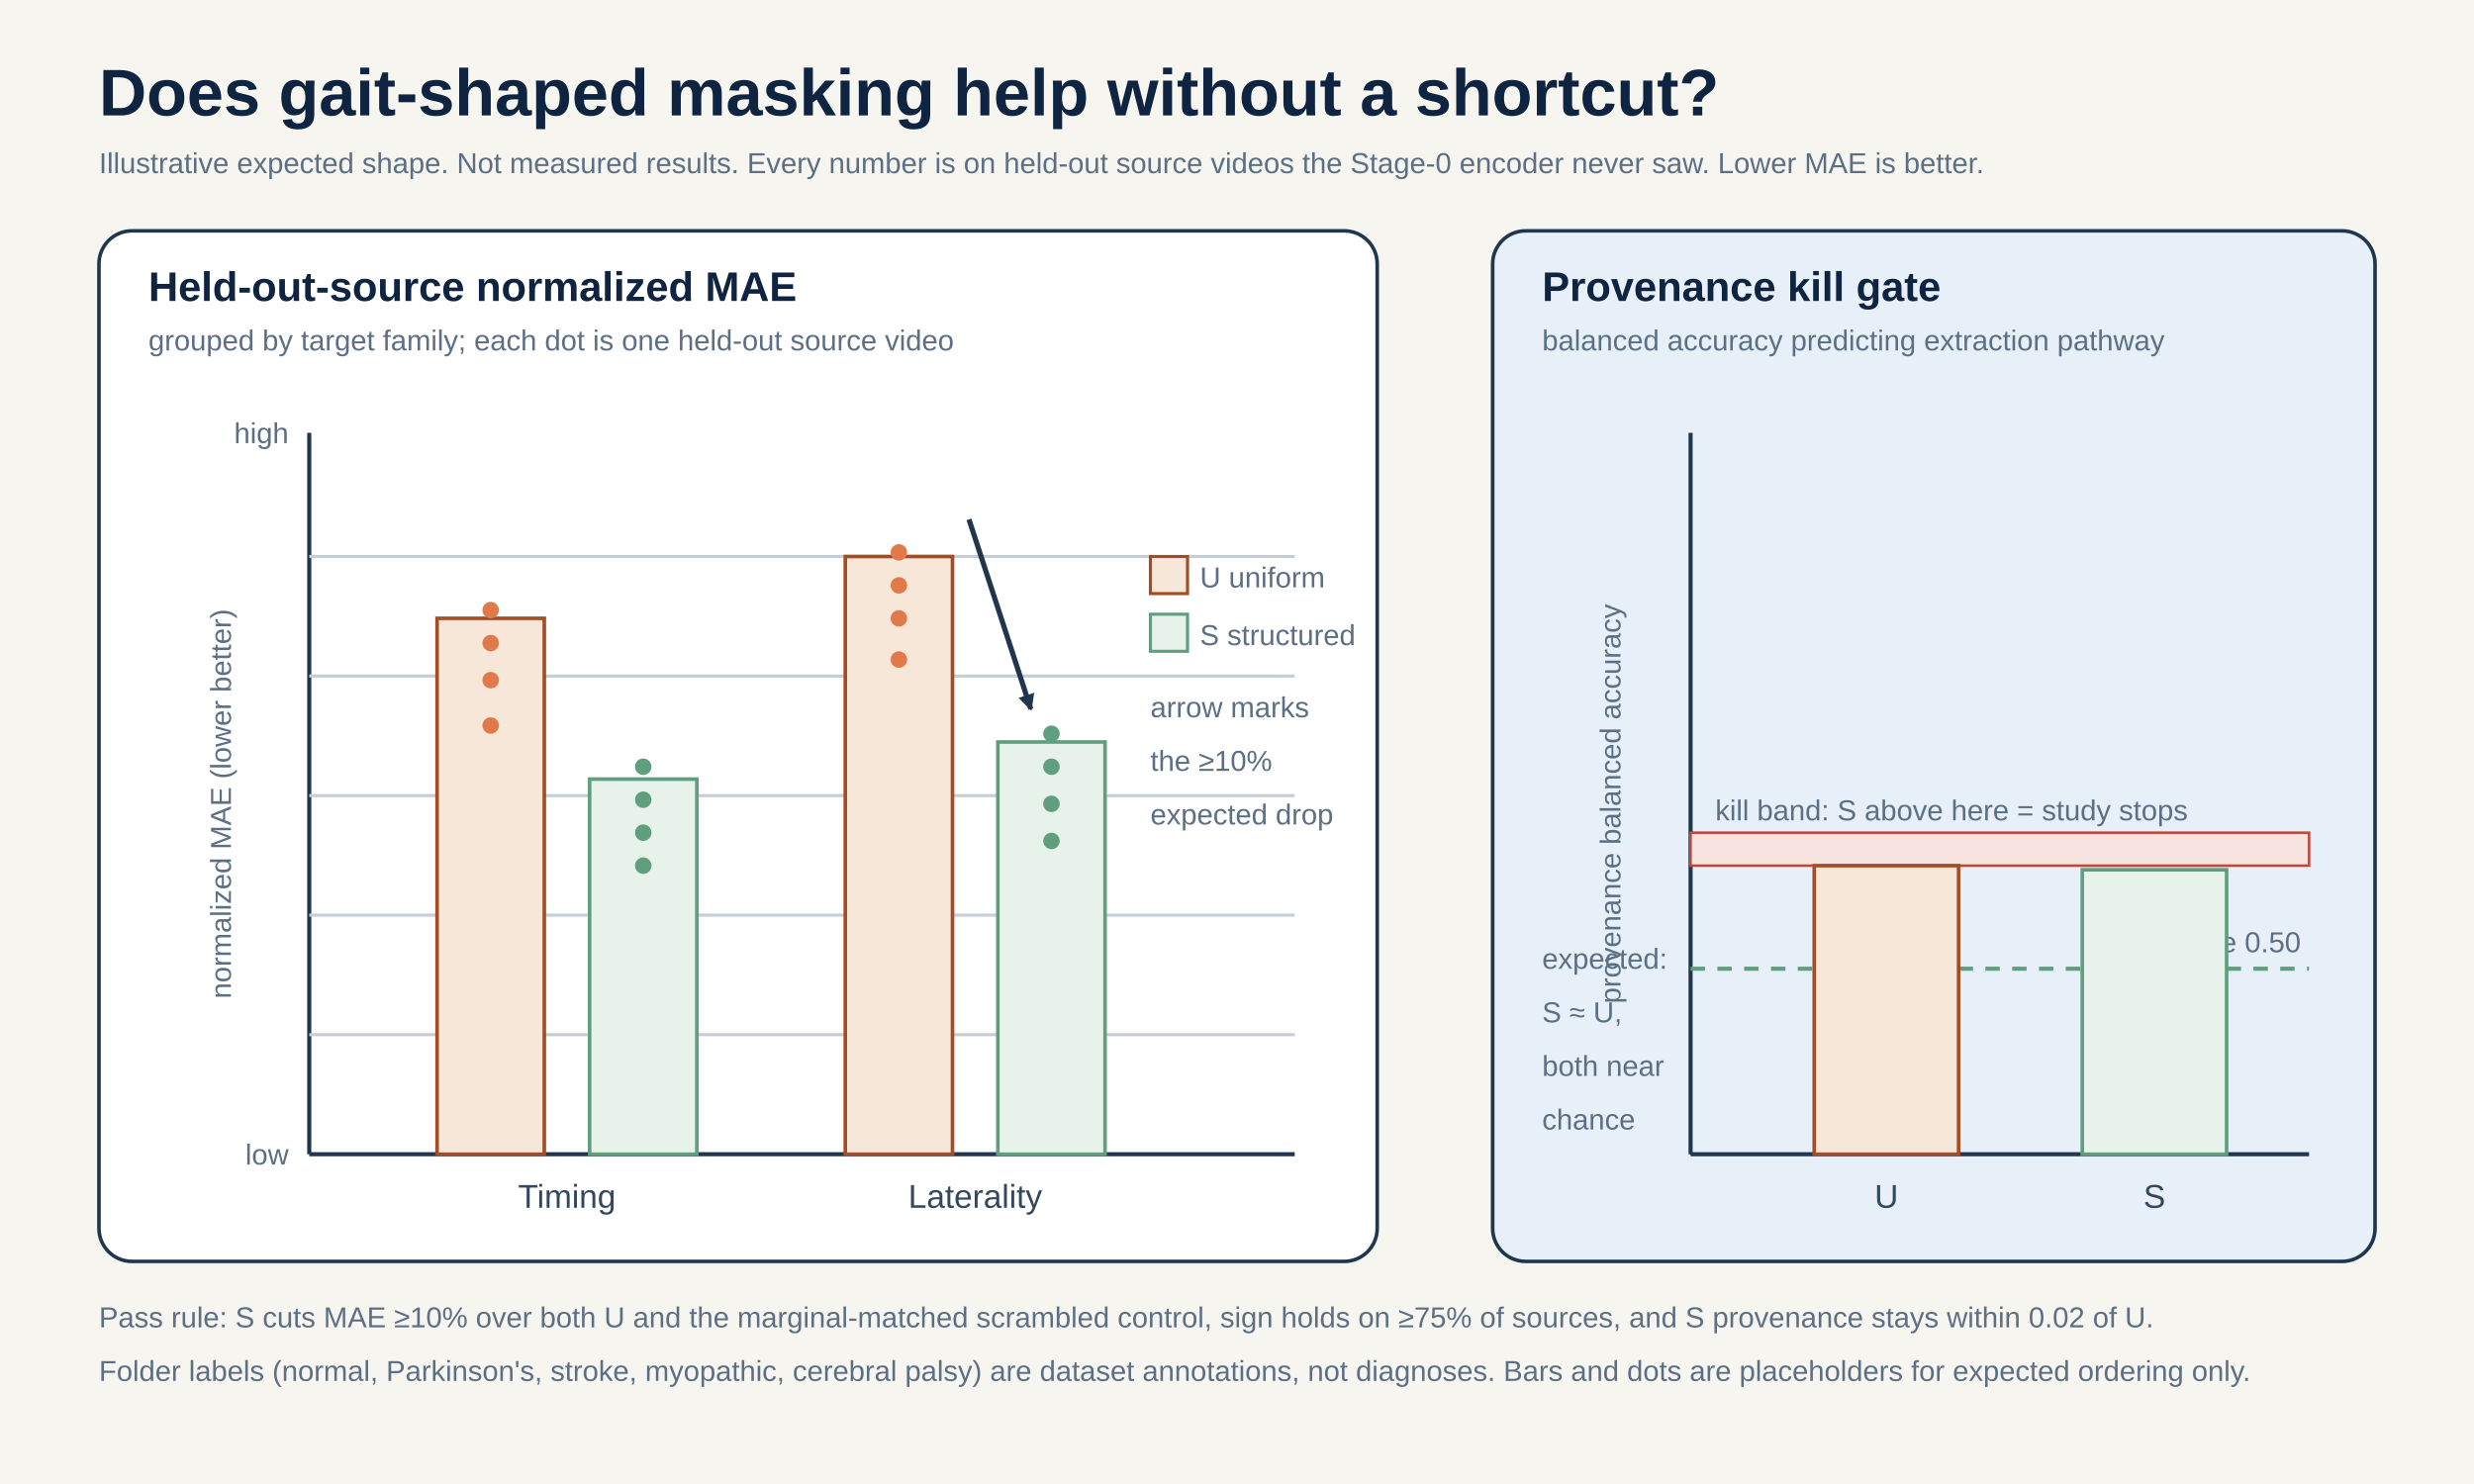
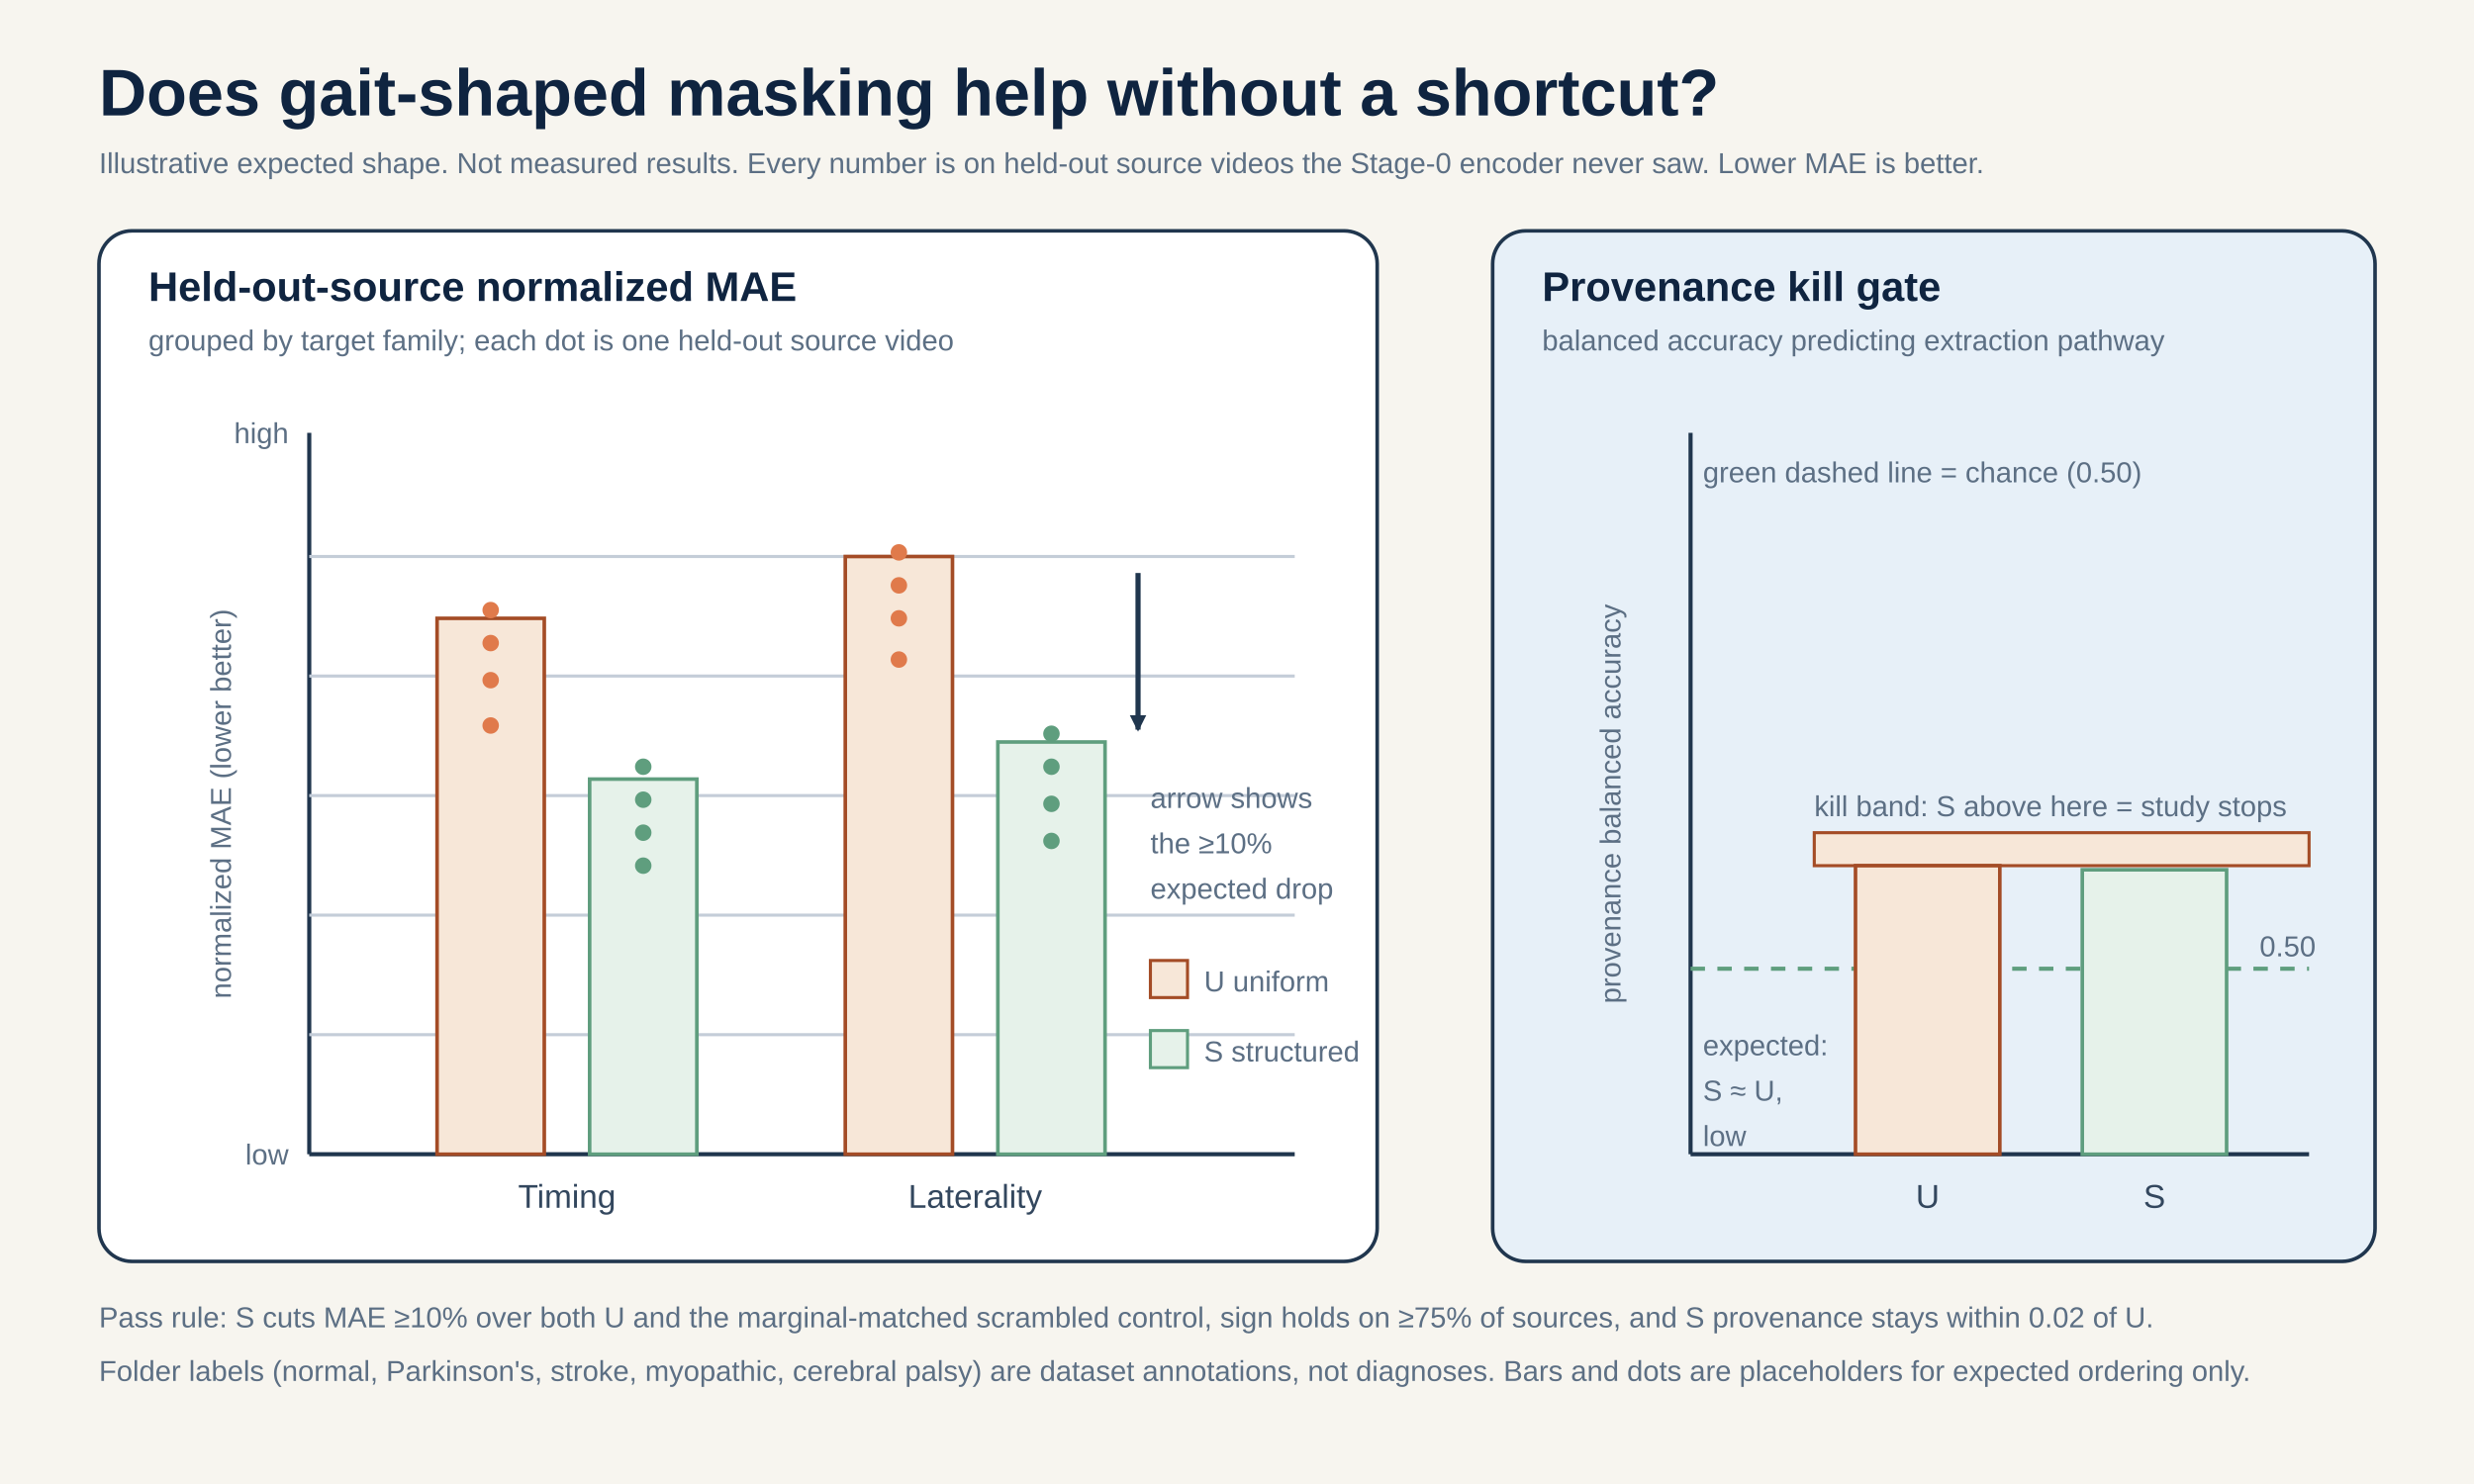
<svg xmlns="http://www.w3.org/2000/svg" viewBox="0 0 1200 720" role="img" aria-labelledby="title desc">
  <defs>
    <marker id="arrow" markerWidth="8" markerHeight="8" refX="7" refY="4" orient="auto" markerUnits="userSpaceOnUse">
      <path d="M0,0 L8,4 L0,8 z" fill="#20364e" />
    </marker>
  </defs>
  <style>
    text { font-family: Arial, Helvetica, sans-serif; fill: #20364e; }
    .h { font-size: 32px; font-weight: 700; fill: #0f2440; }
    .t { font-size: 20px; font-weight: 700; fill: #0f2440; }
    .b { font-size: 16px; fill: #33475e; }
    .s { font-size: 14px; fill: #5c6f84; }
    .w { font-size: 16px; font-weight: 700; fill: #ffffff; }
    .axis { stroke: #20364e; stroke-width: 2; }
    .grid { stroke: #c4cdd8; stroke-width: 1.5; }
  </style>
  <rect width="1200" height="720" fill="#f7f5ef" />
  <text x="48" y="56" class="h" text-anchor="start">Does gait-shaped masking help without a shortcut?</text>
  <text x="48" y="84" class="s" text-anchor="start">Illustrative expected shape. Not measured results. Every number is on held-out source videos the Stage-0 encoder never saw. Lower MAE is better.</text>
  <rect x="48" y="112" width="620" height="500" rx="16" fill="#ffffff" stroke="#20364e" stroke-width="1.75" />
  <text x="72" y="146" class="t" text-anchor="start">Held-out-source normalized MAE</text>
  <text x="72" y="170" class="s" text-anchor="start">grouped by target family; each dot is one held-out source video</text>
  <line x1="150" y1="210" x2="150" y2="560" class="axis" />
  <line x1="150" y1="560" x2="628" y2="560" class="axis" />
  <line x1="150" y1="502" x2="628" y2="502" class="grid" />
  <line x1="150" y1="444" x2="628" y2="444" class="grid" />
  <line x1="150" y1="386" x2="628" y2="386" class="grid" />
  <line x1="150" y1="328" x2="628" y2="328" class="grid" />
  <line x1="150" y1="270" x2="628" y2="270" class="grid" />
  <text x="112" y="390" class="s" text-anchor="middle" transform="rotate(-90 112 390)">normalized MAE (lower better)</text>
  <text x="140" y="565" class="s" text-anchor="end">low</text>
  <text x="140" y="215" class="s" text-anchor="end">high</text>
  <rect x="212" y="300" width="52" height="260" fill="#f7e7d8" stroke="#a44c26" stroke-width="1.75" />
  <rect x="286" y="378" width="52" height="182" fill="#e6f2ea" stroke="#5f9e7e" stroke-width="1.75" />
  <text x="275" y="586" class="b" text-anchor="middle">Timing</text>
  <circle cx="238" cy="312" r="4" fill="#e07a4b" />
  <circle cx="238" cy="296" r="4" fill="#e07a4b" />
  <circle cx="238" cy="330" r="4" fill="#e07a4b" />
  <circle cx="238" cy="352" r="4" fill="#e07a4b" />
  <circle cx="312" cy="388" r="4" fill="#5f9e7e" />
  <circle cx="312" cy="372" r="4" fill="#5f9e7e" />
  <circle cx="312" cy="404" r="4" fill="#5f9e7e" />
  <circle cx="312" cy="420" r="4" fill="#5f9e7e" />
  <rect x="410" y="270" width="52" height="290" fill="#f7e7d8" stroke="#a44c26" stroke-width="1.75" />
  <rect x="484" y="360" width="52" height="200" fill="#e6f2ea" stroke="#5f9e7e" stroke-width="1.75" />
  <text x="473" y="586" class="b" text-anchor="middle">Laterality</text>
  <circle cx="436" cy="284" r="4" fill="#e07a4b" />
  <circle cx="436" cy="268" r="4" fill="#e07a4b" />
  <circle cx="436" cy="300" r="4" fill="#e07a4b" />
  <circle cx="436" cy="320" r="4" fill="#e07a4b" />
  <circle cx="510" cy="372" r="4" fill="#5f9e7e" />
  <circle cx="510" cy="356" r="4" fill="#5f9e7e" />
  <circle cx="510" cy="390" r="4" fill="#5f9e7e" />
  <circle cx="510" cy="408" r="4" fill="#5f9e7e" />
-   <rect x="558" y="270" width="18" height="18" fill="#f7e7d8" stroke="#a44c26" stroke-width="1.5" />
-   <text x="582" y="285" class="s" text-anchor="start">U uniform</text>
-   <rect x="558" y="298" width="18" height="18" fill="#e6f2ea" stroke="#5f9e7e" stroke-width="1.5" />
-   <text x="582" y="313" class="s" text-anchor="start">S structured</text>
-   <text x="558" y="348" class="s" text-anchor="start">arrow marks</text>
-   <text x="558" y="374" class="s" text-anchor="start">the ≥10%</text>
-   <text x="558" y="400" class="s" text-anchor="start">expected drop</text>
-   <path d="M470,252 L500,344" stroke="#20364e" stroke-width="2.5" fill="none" marker-end="url(#arrow)" />
+   <rect x="558" y="466" width="18" height="18" fill="#f7e7d8" stroke="#a44c26" stroke-width="1.5" />
+   <text x="584" y="481" class="s" text-anchor="start">U uniform</text>
+   <rect x="558" y="500" width="18" height="18" fill="#e6f2ea" stroke="#5f9e7e" stroke-width="1.5" />
+   <text x="584" y="515" class="s" text-anchor="start">S structured</text>
+   <text x="558" y="392" class="s" text-anchor="start">arrow shows</text>
+   <text x="558" y="414" class="s" text-anchor="start">the ≥10%</text>
+   <text x="558" y="436" class="s" text-anchor="start">expected drop</text>
+   <path d="M552,278 L552,354" stroke="#20364e" stroke-width="2.5" fill="none" marker-end="url(#arrow)" />
  <rect x="724" y="112" width="428" height="500" rx="16" fill="#e7f0f8" stroke="#20364e" stroke-width="1.75" />
  <text x="748" y="146" class="t" text-anchor="start">Provenance kill gate</text>
  <text x="748" y="170" class="s" text-anchor="start">balanced accuracy predicting extraction pathway</text>
  <line x1="820" y1="210" x2="820" y2="560" class="axis" />
  <line x1="820" y1="560" x2="1120" y2="560" class="axis" />
  <text x="786" y="390" class="s" text-anchor="middle" transform="rotate(-90 786 390)">provenance balanced accuracy</text>
  <line x1="820" y1="470" x2="1120" y2="470" stroke="#5f9e7e" stroke-dasharray="7 6" stroke-width="2" />
-   <text x="1116" y="462" class="s" text-anchor="end">chance 0.50</text>
-   <rect x="820" y="404" width="300" height="16" fill="#f6e2df" stroke="#c0483a" stroke-width="1.25" />
-   <text x="832" y="398" class="s" text-anchor="start">kill band: S above here = study stops</text>
-   <rect x="880" y="420" width="70" height="140" fill="#f7e7d8" stroke="#a44c26" stroke-width="1.75" />
-   <text x="915" y="586" class="b" text-anchor="middle">U</text>
+   <text x="826" y="234" class="s" text-anchor="start">green dashed line = chance (0.50)</text>
+   <text x="826" y="512" class="s" text-anchor="start">expected:</text>
+   <text x="826" y="534" class="s" text-anchor="start">S ≈ U,</text>
+   <text x="826" y="556" class="s" text-anchor="start">low</text>
+   <rect x="880" y="404" width="240" height="16" fill="#f7e7d8" stroke="#a44c26" stroke-width="1.5" />
+   <text x="880" y="396" class="s" text-anchor="start">kill band: S above here = study stops</text>
+   <rect x="900" y="420" width="70" height="140" fill="#f7e7d8" stroke="#a44c26" stroke-width="1.75" />
+   <text x="935" y="586" class="b" text-anchor="middle">U</text>
  <rect x="1010" y="422" width="70" height="138" fill="#e6f2ea" stroke="#5f9e7e" stroke-width="1.75" />
  <text x="1045" y="586" class="b" text-anchor="middle">S</text>
-   <text x="748" y="470" class="s" text-anchor="start">expected:</text>
-   <text x="748" y="496" class="s" text-anchor="start">S ≈ U,</text>
-   <text x="748" y="522" class="s" text-anchor="start">both near</text>
-   <text x="748" y="548" class="s" text-anchor="start">chance</text>
+   <text x="1096" y="464" class="s" text-anchor="start">0.50</text>
  <text x="48" y="644" class="s" text-anchor="start">Pass rule: S cuts MAE ≥10% over both U and the marginal-matched scrambled control, sign holds on ≥75% of sources, and S provenance stays within 0.02 of U.</text>
  <text x="48" y="670" class="s" text-anchor="start">Folder labels (normal, Parkinson's, stroke, myopathic, cerebral palsy) are dataset annotations, not diagnoses. Bars and dots are placeholders for expected ordering only.</text>
</svg>
